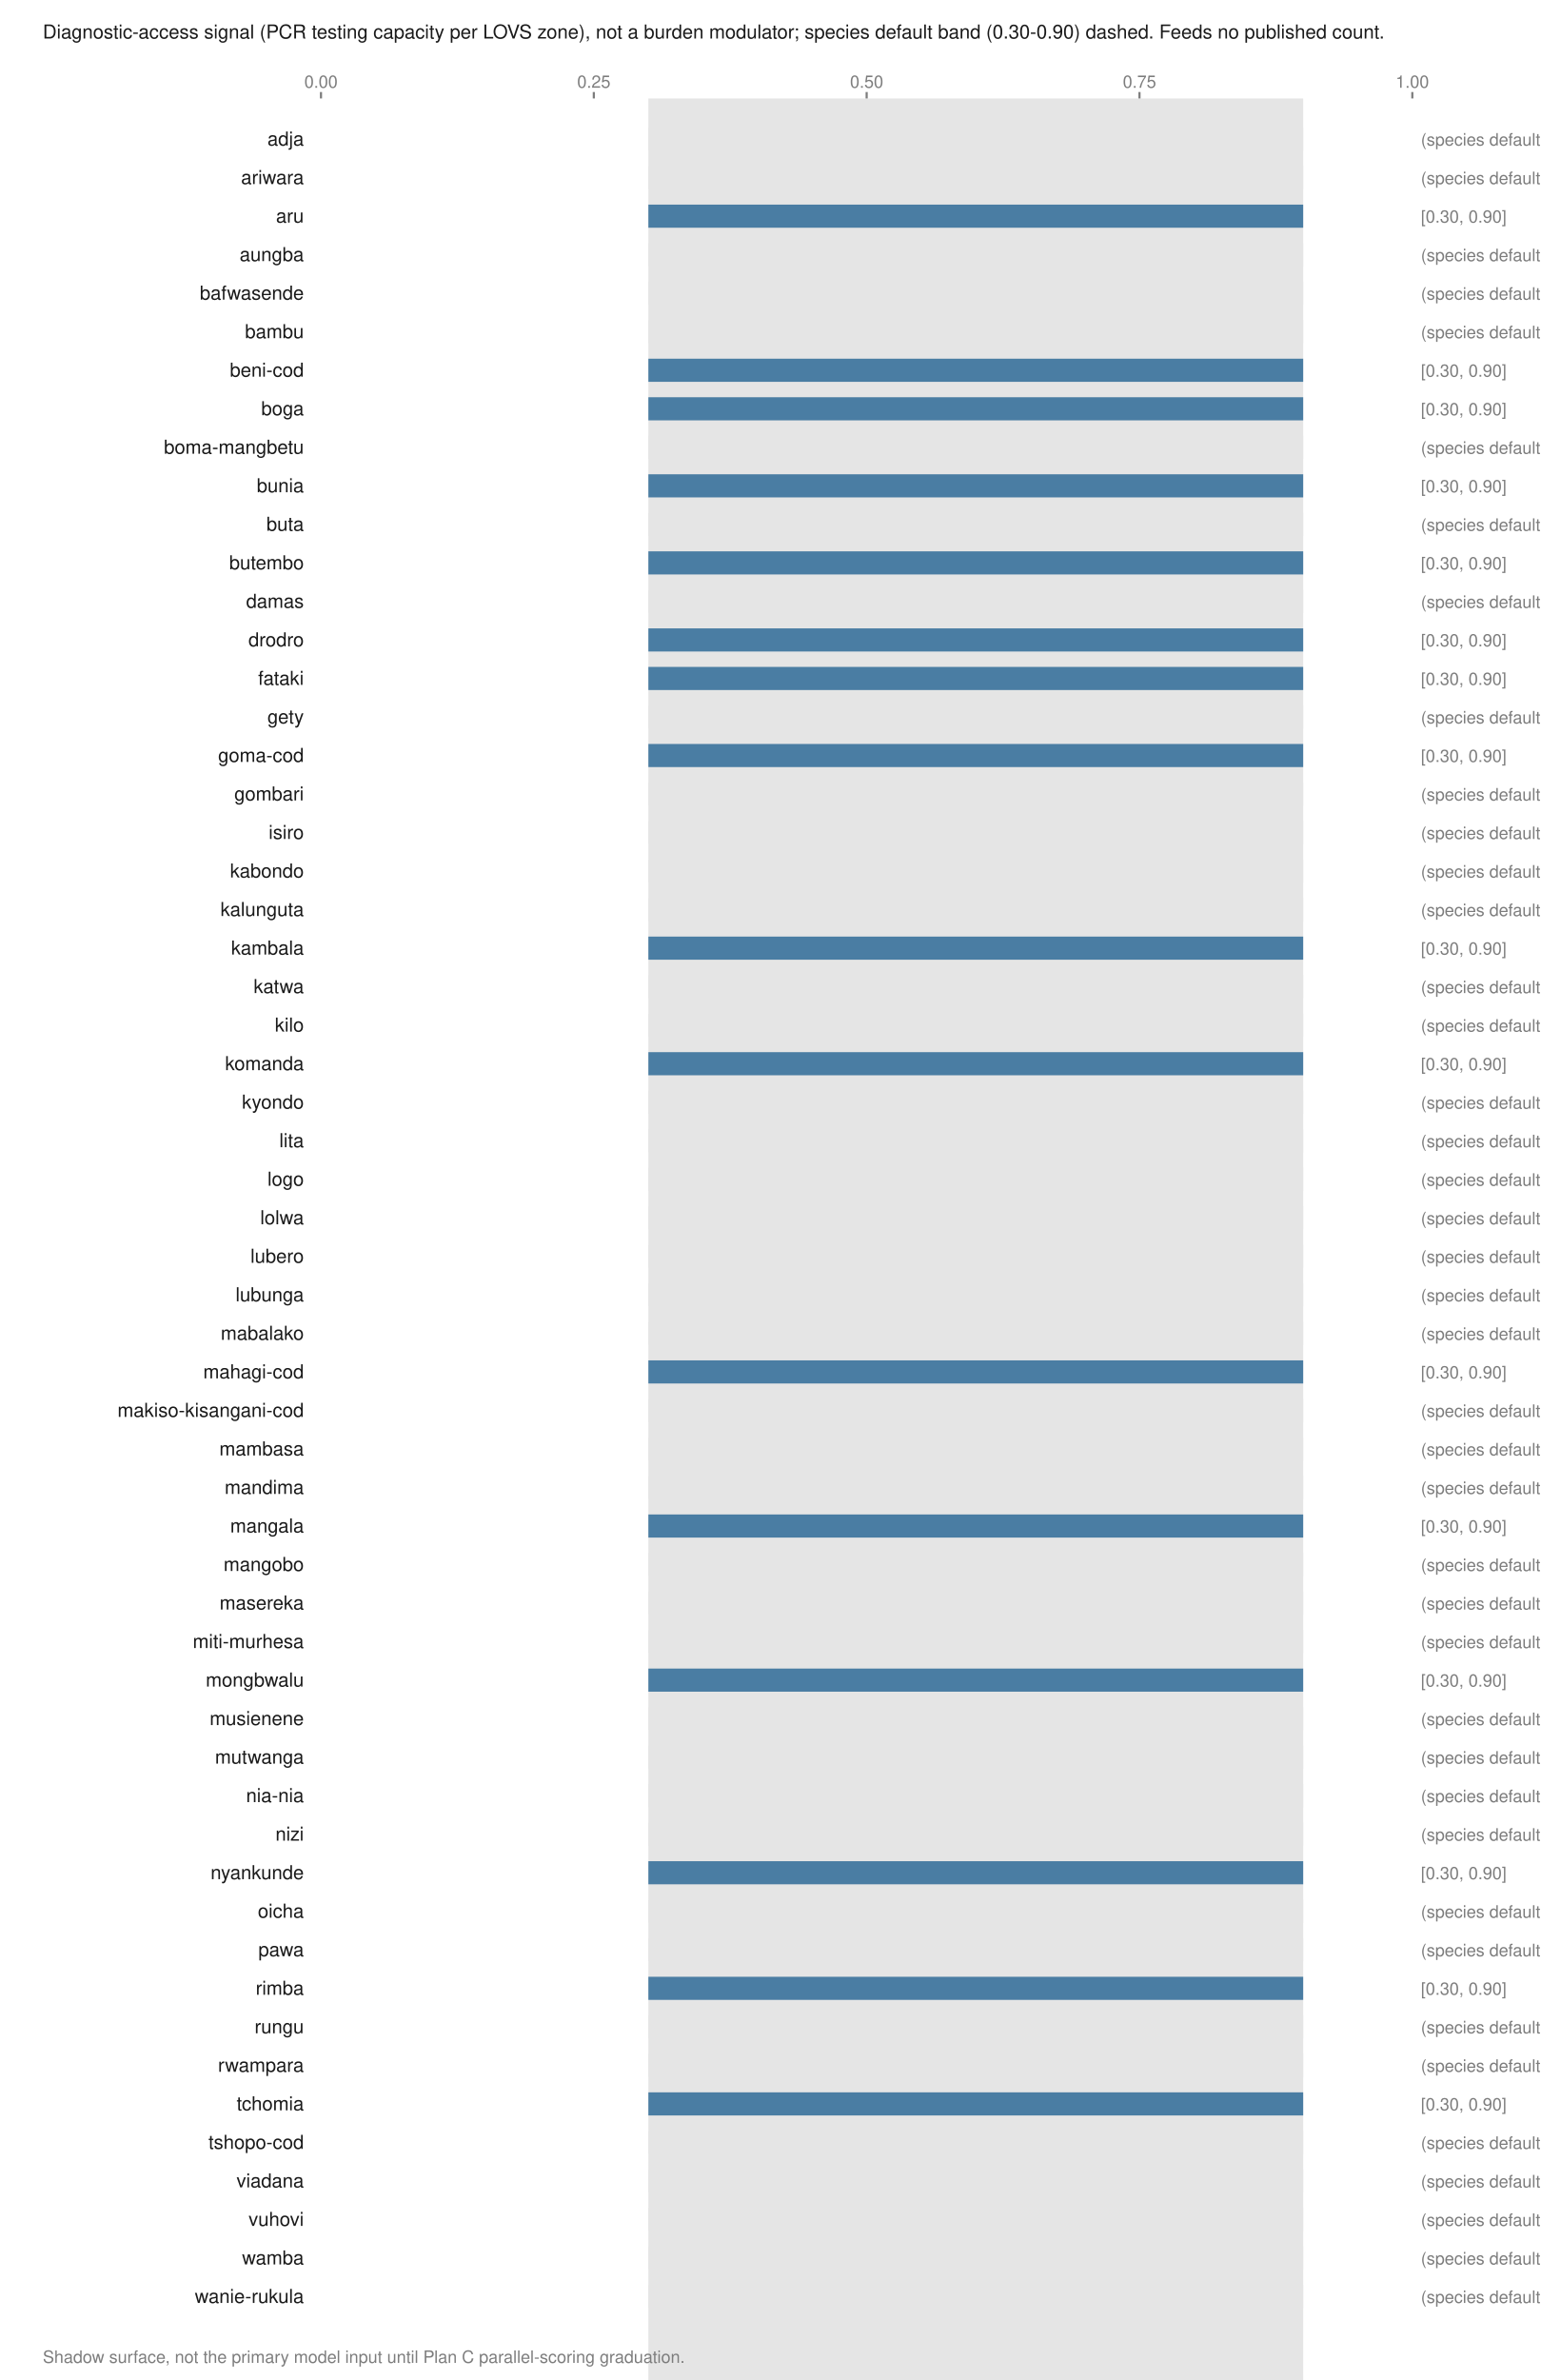
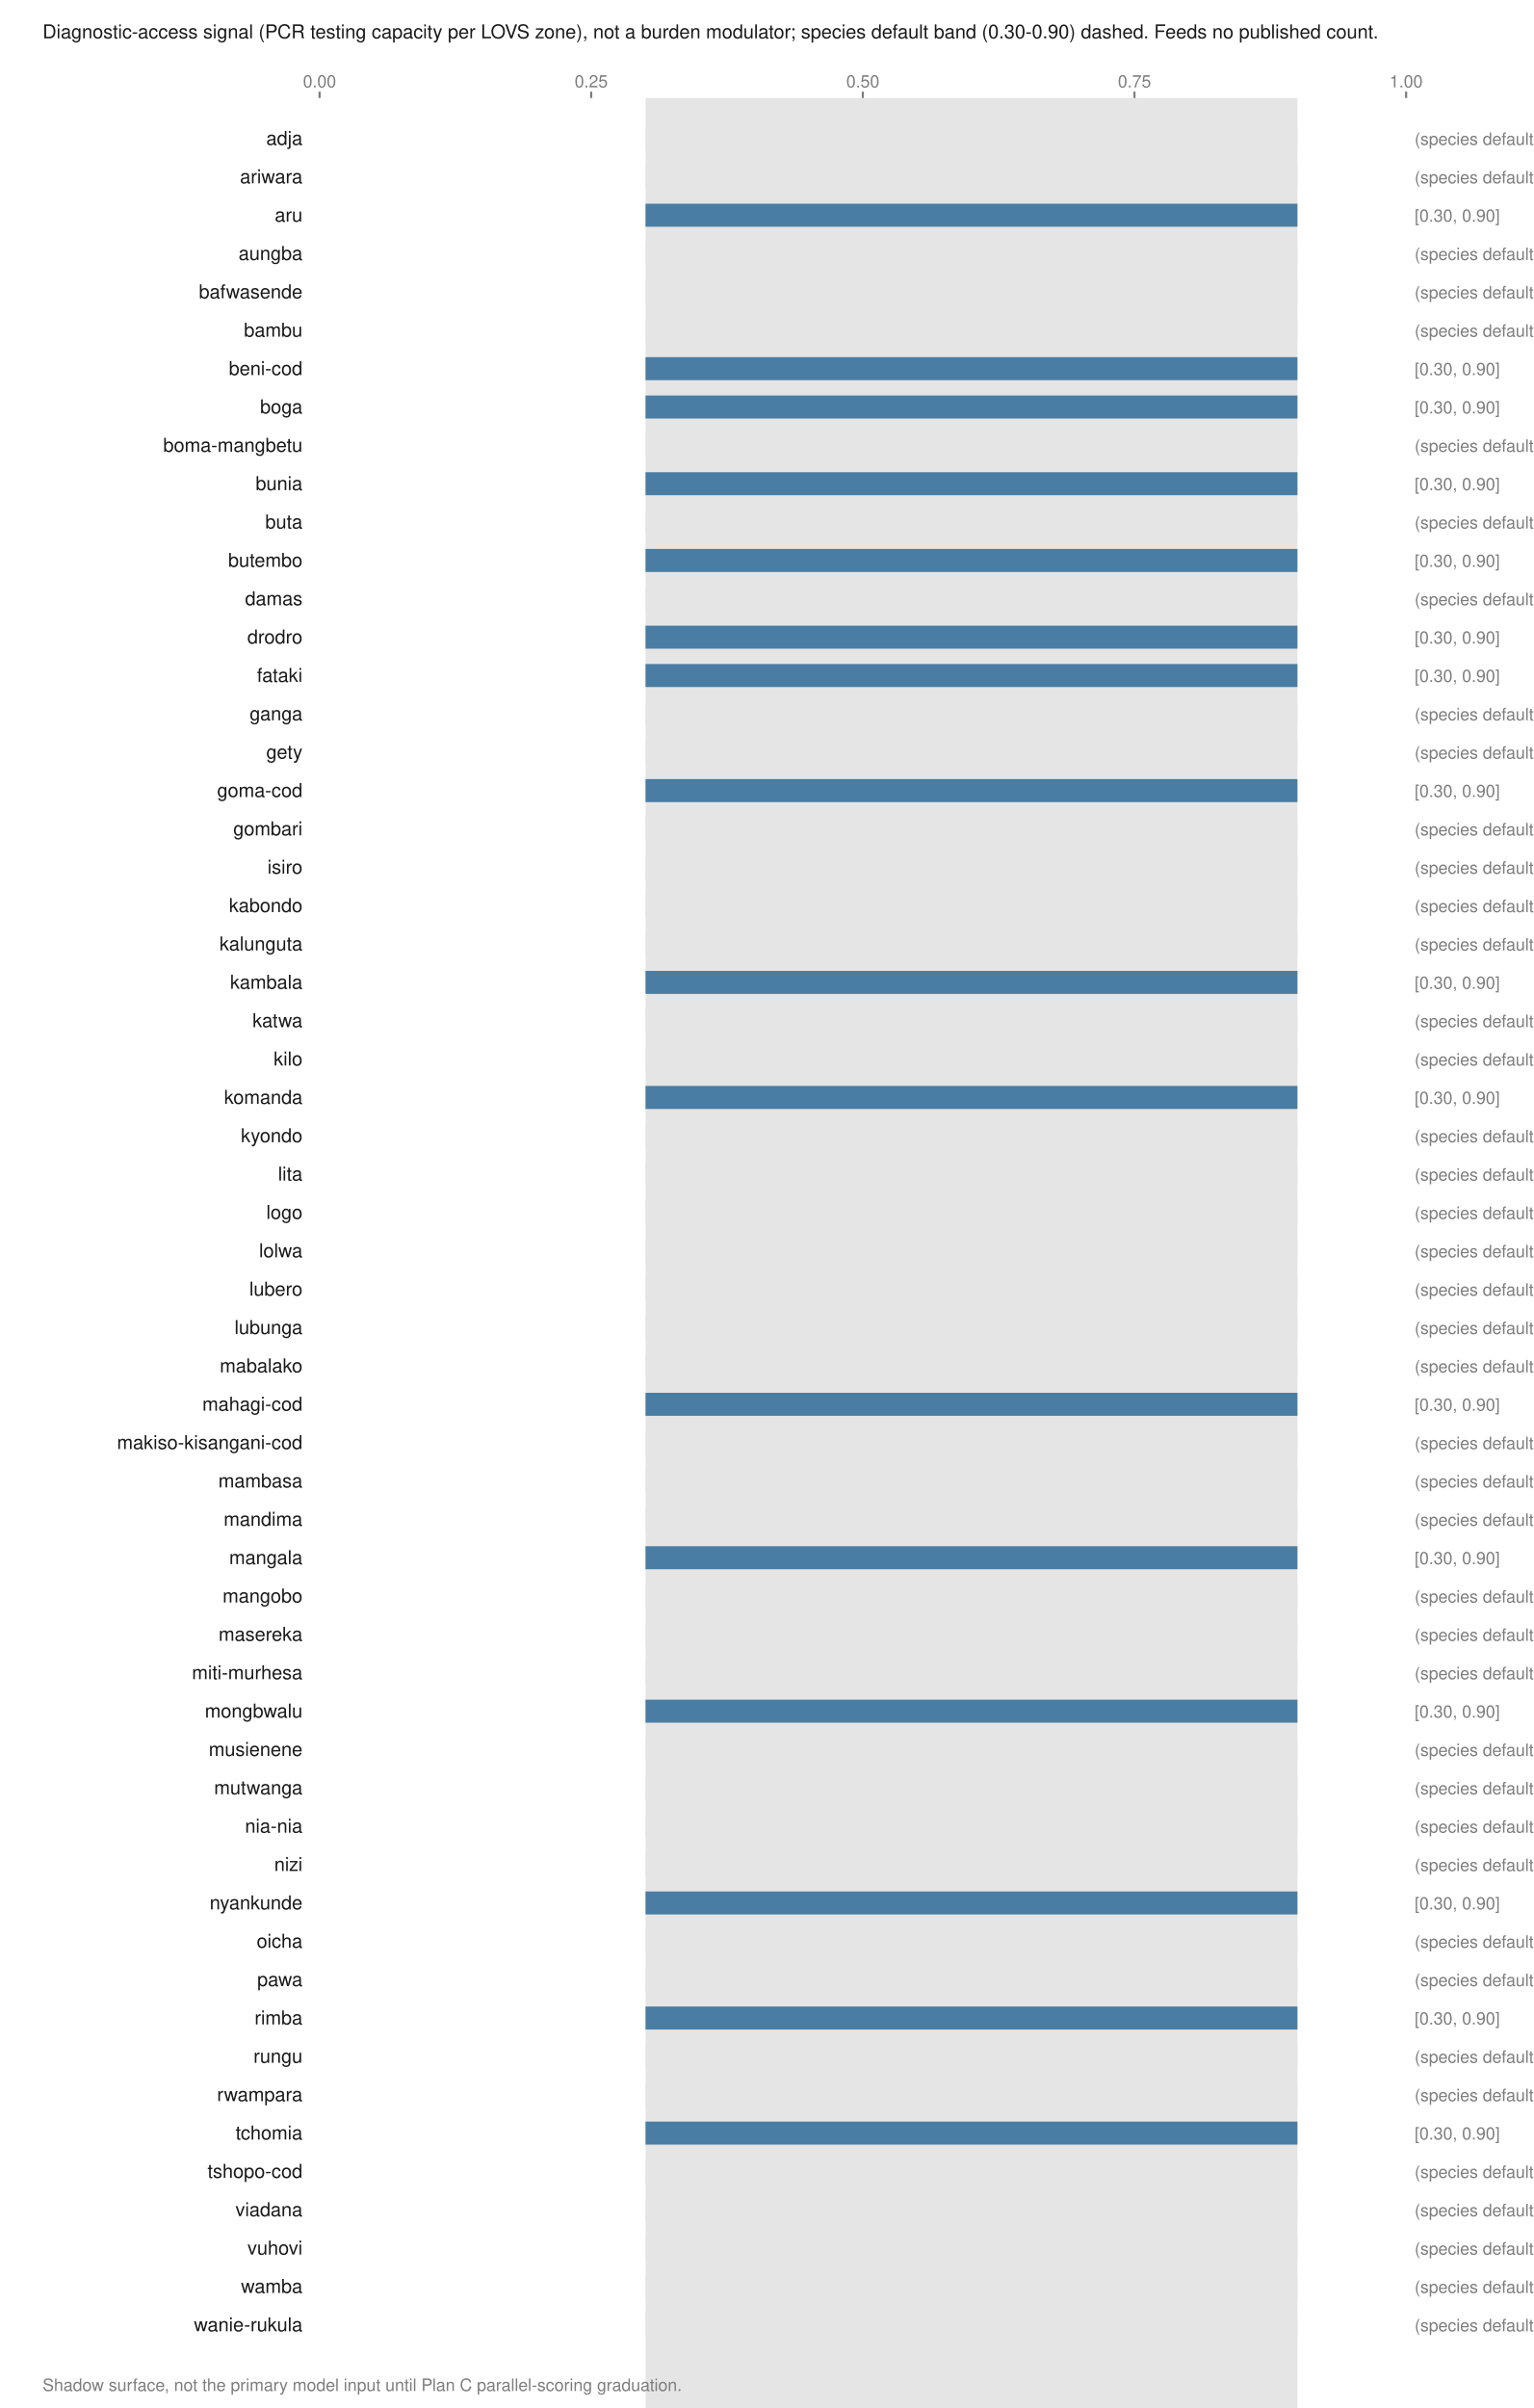
- <svg xmlns="http://www.w3.org/2000/svg" viewBox="0 0 720 1112" width="720" height="1112" role="img" aria-labelledby="t">
+ <svg xmlns="http://www.w3.org/2000/svg" viewBox="0 0 720 1130" width="720" height="1130" role="img" aria-labelledby="t">
  <text x="20.0" y="18.0" font-family="Helvetica,Arial,sans-serif" font-size="9" fill="#1a1a1a" font-weight="normal" text-anchor="start">Diagnostic-access signal (PCR testing capacity per LOVS zone), not a burden modulator; species default band (0.30-0.90) dashed. Feeds no published count.</text>
-   <rect x="303.0" y="46.0" width="306.0" height="1082.0" fill="#e5e5e5" />
+   <rect x="303.0" y="46.0" width="306.0" height="1100.0" fill="#e5e5e5" />
  <line x1="150.0" y1="43.0" x2="150.0" y2="46.0" stroke="#7d7d7d" stroke-width="1" />
  <text x="150.0" y="41.0" font-family="Helvetica,Arial,sans-serif" font-size="8" fill="#7d7d7d" font-weight="normal" text-anchor="middle">0.00</text>
  <line x1="277.5" y1="43.0" x2="277.5" y2="46.0" stroke="#7d7d7d" stroke-width="1" />
  <text x="277.5" y="41.0" font-family="Helvetica,Arial,sans-serif" font-size="8" fill="#7d7d7d" font-weight="normal" text-anchor="middle">0.25</text>
  <line x1="405.0" y1="43.0" x2="405.0" y2="46.0" stroke="#7d7d7d" stroke-width="1" />
  <text x="405.0" y="41.0" font-family="Helvetica,Arial,sans-serif" font-size="8" fill="#7d7d7d" font-weight="normal" text-anchor="middle">0.50</text>
  <line x1="532.5" y1="43.0" x2="532.5" y2="46.0" stroke="#7d7d7d" stroke-width="1" />
  <text x="532.5" y="41.0" font-family="Helvetica,Arial,sans-serif" font-size="8" fill="#7d7d7d" font-weight="normal" text-anchor="middle">0.75</text>
  <line x1="660.0" y1="43.0" x2="660.0" y2="46.0" stroke="#7d7d7d" stroke-width="1" />
  <text x="660.0" y="41.0" font-family="Helvetica,Arial,sans-serif" font-size="8" fill="#7d7d7d" font-weight="normal" text-anchor="middle">1.00</text>
  <text x="142.0" y="68.0" font-family="Helvetica,Arial,sans-serif" font-size="9" fill="#1a1a1a" font-weight="normal" text-anchor="end">adja</text>
  <rect x="303.0" y="59.6" width="306.0" height="10.8" fill="#e5e5e5" />
  <text x="664.0" y="68.0" font-family="Helvetica,Arial,sans-serif" font-size="8" fill="#7d7d7d" font-weight="normal" text-anchor="start">(species default)</text>
  <text x="142.0" y="86.0" font-family="Helvetica,Arial,sans-serif" font-size="9" fill="#1a1a1a" font-weight="normal" text-anchor="end">ariwara</text>
  <rect x="303.0" y="77.6" width="306.0" height="10.8" fill="#e5e5e5" />
  <text x="664.0" y="86.0" font-family="Helvetica,Arial,sans-serif" font-size="8" fill="#7d7d7d" font-weight="normal" text-anchor="start">(species default)</text>
  <text x="142.0" y="104.0" font-family="Helvetica,Arial,sans-serif" font-size="9" fill="#1a1a1a" font-weight="normal" text-anchor="end">aru</text>
  <rect x="303.0" y="95.6" width="306.0" height="10.8" fill="#4a7da3" />
  <text x="664.0" y="104.0" font-family="Helvetica,Arial,sans-serif" font-size="8" fill="#7d7d7d" font-weight="normal" text-anchor="start">[0.30, 0.90]</text>
  <text x="142.0" y="122.0" font-family="Helvetica,Arial,sans-serif" font-size="9" fill="#1a1a1a" font-weight="normal" text-anchor="end">aungba</text>
  <rect x="303.0" y="113.6" width="306.0" height="10.8" fill="#e5e5e5" />
  <text x="664.0" y="122.0" font-family="Helvetica,Arial,sans-serif" font-size="8" fill="#7d7d7d" font-weight="normal" text-anchor="start">(species default)</text>
  <text x="142.0" y="140.0" font-family="Helvetica,Arial,sans-serif" font-size="9" fill="#1a1a1a" font-weight="normal" text-anchor="end">bafwasende</text>
  <rect x="303.0" y="131.6" width="306.0" height="10.8" fill="#e5e5e5" />
  <text x="664.0" y="140.0" font-family="Helvetica,Arial,sans-serif" font-size="8" fill="#7d7d7d" font-weight="normal" text-anchor="start">(species default)</text>
  <text x="142.0" y="158.0" font-family="Helvetica,Arial,sans-serif" font-size="9" fill="#1a1a1a" font-weight="normal" text-anchor="end">bambu</text>
  <rect x="303.0" y="149.6" width="306.0" height="10.8" fill="#e5e5e5" />
  <text x="664.0" y="158.0" font-family="Helvetica,Arial,sans-serif" font-size="8" fill="#7d7d7d" font-weight="normal" text-anchor="start">(species default)</text>
  <text x="142.0" y="176.0" font-family="Helvetica,Arial,sans-serif" font-size="9" fill="#1a1a1a" font-weight="normal" text-anchor="end">beni-cod</text>
  <rect x="303.0" y="167.6" width="306.0" height="10.8" fill="#4a7da3" />
  <text x="664.0" y="176.0" font-family="Helvetica,Arial,sans-serif" font-size="8" fill="#7d7d7d" font-weight="normal" text-anchor="start">[0.30, 0.90]</text>
  <text x="142.0" y="194.0" font-family="Helvetica,Arial,sans-serif" font-size="9" fill="#1a1a1a" font-weight="normal" text-anchor="end">boga</text>
  <rect x="303.0" y="185.6" width="306.0" height="10.8" fill="#4a7da3" />
  <text x="664.0" y="194.0" font-family="Helvetica,Arial,sans-serif" font-size="8" fill="#7d7d7d" font-weight="normal" text-anchor="start">[0.30, 0.90]</text>
  <text x="142.0" y="212.0" font-family="Helvetica,Arial,sans-serif" font-size="9" fill="#1a1a1a" font-weight="normal" text-anchor="end">boma-mangbetu</text>
  <rect x="303.0" y="203.6" width="306.0" height="10.8" fill="#e5e5e5" />
  <text x="664.0" y="212.0" font-family="Helvetica,Arial,sans-serif" font-size="8" fill="#7d7d7d" font-weight="normal" text-anchor="start">(species default)</text>
  <text x="142.0" y="230.0" font-family="Helvetica,Arial,sans-serif" font-size="9" fill="#1a1a1a" font-weight="normal" text-anchor="end">bunia</text>
  <rect x="303.0" y="221.6" width="306.0" height="10.8" fill="#4a7da3" />
  <text x="664.0" y="230.0" font-family="Helvetica,Arial,sans-serif" font-size="8" fill="#7d7d7d" font-weight="normal" text-anchor="start">[0.30, 0.90]</text>
  <text x="142.0" y="248.0" font-family="Helvetica,Arial,sans-serif" font-size="9" fill="#1a1a1a" font-weight="normal" text-anchor="end">buta</text>
  <rect x="303.0" y="239.6" width="306.0" height="10.8" fill="#e5e5e5" />
  <text x="664.0" y="248.0" font-family="Helvetica,Arial,sans-serif" font-size="8" fill="#7d7d7d" font-weight="normal" text-anchor="start">(species default)</text>
  <text x="142.0" y="266.0" font-family="Helvetica,Arial,sans-serif" font-size="9" fill="#1a1a1a" font-weight="normal" text-anchor="end">butembo</text>
  <rect x="303.0" y="257.6" width="306.0" height="10.8" fill="#4a7da3" />
  <text x="664.0" y="266.0" font-family="Helvetica,Arial,sans-serif" font-size="8" fill="#7d7d7d" font-weight="normal" text-anchor="start">[0.30, 0.90]</text>
  <text x="142.0" y="284.0" font-family="Helvetica,Arial,sans-serif" font-size="9" fill="#1a1a1a" font-weight="normal" text-anchor="end">damas</text>
  <rect x="303.0" y="275.6" width="306.0" height="10.8" fill="#e5e5e5" />
  <text x="664.0" y="284.0" font-family="Helvetica,Arial,sans-serif" font-size="8" fill="#7d7d7d" font-weight="normal" text-anchor="start">(species default)</text>
  <text x="142.0" y="302.0" font-family="Helvetica,Arial,sans-serif" font-size="9" fill="#1a1a1a" font-weight="normal" text-anchor="end">drodro</text>
  <rect x="303.0" y="293.6" width="306.0" height="10.8" fill="#4a7da3" />
  <text x="664.0" y="302.0" font-family="Helvetica,Arial,sans-serif" font-size="8" fill="#7d7d7d" font-weight="normal" text-anchor="start">[0.30, 0.90]</text>
  <text x="142.0" y="320.0" font-family="Helvetica,Arial,sans-serif" font-size="9" fill="#1a1a1a" font-weight="normal" text-anchor="end">fataki</text>
  <rect x="303.0" y="311.6" width="306.0" height="10.8" fill="#4a7da3" />
  <text x="664.0" y="320.0" font-family="Helvetica,Arial,sans-serif" font-size="8" fill="#7d7d7d" font-weight="normal" text-anchor="start">[0.30, 0.90]</text>
-   <text x="142.0" y="338.0" font-family="Helvetica,Arial,sans-serif" font-size="9" fill="#1a1a1a" font-weight="normal" text-anchor="end">gety</text>
+   <text x="142.0" y="338.0" font-family="Helvetica,Arial,sans-serif" font-size="9" fill="#1a1a1a" font-weight="normal" text-anchor="end">ganga</text>
  <rect x="303.0" y="329.6" width="306.0" height="10.8" fill="#e5e5e5" />
  <text x="664.0" y="338.0" font-family="Helvetica,Arial,sans-serif" font-size="8" fill="#7d7d7d" font-weight="normal" text-anchor="start">(species default)</text>
-   <text x="142.0" y="356.0" font-family="Helvetica,Arial,sans-serif" font-size="9" fill="#1a1a1a" font-weight="normal" text-anchor="end">goma-cod</text>
-   <rect x="303.0" y="347.6" width="306.0" height="10.8" fill="#4a7da3" />
-   <text x="664.0" y="356.0" font-family="Helvetica,Arial,sans-serif" font-size="8" fill="#7d7d7d" font-weight="normal" text-anchor="start">[0.30, 0.90]</text>
-   <text x="142.0" y="374.0" font-family="Helvetica,Arial,sans-serif" font-size="9" fill="#1a1a1a" font-weight="normal" text-anchor="end">gombari</text>
-   <rect x="303.0" y="365.6" width="306.0" height="10.8" fill="#e5e5e5" />
-   <text x="664.0" y="374.0" font-family="Helvetica,Arial,sans-serif" font-size="8" fill="#7d7d7d" font-weight="normal" text-anchor="start">(species default)</text>
-   <text x="142.0" y="392.0" font-family="Helvetica,Arial,sans-serif" font-size="9" fill="#1a1a1a" font-weight="normal" text-anchor="end">isiro</text>
+   <text x="142.0" y="356.0" font-family="Helvetica,Arial,sans-serif" font-size="9" fill="#1a1a1a" font-weight="normal" text-anchor="end">gety</text>
+   <rect x="303.0" y="347.6" width="306.0" height="10.8" fill="#e5e5e5" />
+   <text x="664.0" y="356.0" font-family="Helvetica,Arial,sans-serif" font-size="8" fill="#7d7d7d" font-weight="normal" text-anchor="start">(species default)</text>
+   <text x="142.0" y="374.0" font-family="Helvetica,Arial,sans-serif" font-size="9" fill="#1a1a1a" font-weight="normal" text-anchor="end">goma-cod</text>
+   <rect x="303.0" y="365.6" width="306.0" height="10.8" fill="#4a7da3" />
+   <text x="664.0" y="374.0" font-family="Helvetica,Arial,sans-serif" font-size="8" fill="#7d7d7d" font-weight="normal" text-anchor="start">[0.30, 0.90]</text>
+   <text x="142.0" y="392.0" font-family="Helvetica,Arial,sans-serif" font-size="9" fill="#1a1a1a" font-weight="normal" text-anchor="end">gombari</text>
  <rect x="303.0" y="383.6" width="306.0" height="10.8" fill="#e5e5e5" />
  <text x="664.0" y="392.0" font-family="Helvetica,Arial,sans-serif" font-size="8" fill="#7d7d7d" font-weight="normal" text-anchor="start">(species default)</text>
-   <text x="142.0" y="410.0" font-family="Helvetica,Arial,sans-serif" font-size="9" fill="#1a1a1a" font-weight="normal" text-anchor="end">kabondo</text>
+   <text x="142.0" y="410.0" font-family="Helvetica,Arial,sans-serif" font-size="9" fill="#1a1a1a" font-weight="normal" text-anchor="end">isiro</text>
  <rect x="303.0" y="401.6" width="306.0" height="10.8" fill="#e5e5e5" />
  <text x="664.0" y="410.0" font-family="Helvetica,Arial,sans-serif" font-size="8" fill="#7d7d7d" font-weight="normal" text-anchor="start">(species default)</text>
-   <text x="142.0" y="428.0" font-family="Helvetica,Arial,sans-serif" font-size="9" fill="#1a1a1a" font-weight="normal" text-anchor="end">kalunguta</text>
+   <text x="142.0" y="428.0" font-family="Helvetica,Arial,sans-serif" font-size="9" fill="#1a1a1a" font-weight="normal" text-anchor="end">kabondo</text>
  <rect x="303.0" y="419.6" width="306.0" height="10.8" fill="#e5e5e5" />
  <text x="664.0" y="428.0" font-family="Helvetica,Arial,sans-serif" font-size="8" fill="#7d7d7d" font-weight="normal" text-anchor="start">(species default)</text>
-   <text x="142.0" y="446.0" font-family="Helvetica,Arial,sans-serif" font-size="9" fill="#1a1a1a" font-weight="normal" text-anchor="end">kambala</text>
-   <rect x="303.0" y="437.6" width="306.0" height="10.8" fill="#4a7da3" />
-   <text x="664.0" y="446.0" font-family="Helvetica,Arial,sans-serif" font-size="8" fill="#7d7d7d" font-weight="normal" text-anchor="start">[0.30, 0.90]</text>
-   <text x="142.0" y="464.0" font-family="Helvetica,Arial,sans-serif" font-size="9" fill="#1a1a1a" font-weight="normal" text-anchor="end">katwa</text>
-   <rect x="303.0" y="455.6" width="306.0" height="10.8" fill="#e5e5e5" />
-   <text x="664.0" y="464.0" font-family="Helvetica,Arial,sans-serif" font-size="8" fill="#7d7d7d" font-weight="normal" text-anchor="start">(species default)</text>
-   <text x="142.0" y="482.0" font-family="Helvetica,Arial,sans-serif" font-size="9" fill="#1a1a1a" font-weight="normal" text-anchor="end">kilo</text>
+   <text x="142.0" y="446.0" font-family="Helvetica,Arial,sans-serif" font-size="9" fill="#1a1a1a" font-weight="normal" text-anchor="end">kalunguta</text>
+   <rect x="303.0" y="437.6" width="306.0" height="10.8" fill="#e5e5e5" />
+   <text x="664.0" y="446.0" font-family="Helvetica,Arial,sans-serif" font-size="8" fill="#7d7d7d" font-weight="normal" text-anchor="start">(species default)</text>
+   <text x="142.0" y="464.0" font-family="Helvetica,Arial,sans-serif" font-size="9" fill="#1a1a1a" font-weight="normal" text-anchor="end">kambala</text>
+   <rect x="303.0" y="455.6" width="306.0" height="10.8" fill="#4a7da3" />
+   <text x="664.0" y="464.0" font-family="Helvetica,Arial,sans-serif" font-size="8" fill="#7d7d7d" font-weight="normal" text-anchor="start">[0.30, 0.90]</text>
+   <text x="142.0" y="482.0" font-family="Helvetica,Arial,sans-serif" font-size="9" fill="#1a1a1a" font-weight="normal" text-anchor="end">katwa</text>
  <rect x="303.0" y="473.6" width="306.0" height="10.8" fill="#e5e5e5" />
  <text x="664.0" y="482.0" font-family="Helvetica,Arial,sans-serif" font-size="8" fill="#7d7d7d" font-weight="normal" text-anchor="start">(species default)</text>
-   <text x="142.0" y="500.0" font-family="Helvetica,Arial,sans-serif" font-size="9" fill="#1a1a1a" font-weight="normal" text-anchor="end">komanda</text>
-   <rect x="303.0" y="491.6" width="306.0" height="10.8" fill="#4a7da3" />
-   <text x="664.0" y="500.0" font-family="Helvetica,Arial,sans-serif" font-size="8" fill="#7d7d7d" font-weight="normal" text-anchor="start">[0.30, 0.90]</text>
-   <text x="142.0" y="518.0" font-family="Helvetica,Arial,sans-serif" font-size="9" fill="#1a1a1a" font-weight="normal" text-anchor="end">kyondo</text>
-   <rect x="303.0" y="509.6" width="306.0" height="10.8" fill="#e5e5e5" />
-   <text x="664.0" y="518.0" font-family="Helvetica,Arial,sans-serif" font-size="8" fill="#7d7d7d" font-weight="normal" text-anchor="start">(species default)</text>
-   <text x="142.0" y="536.0" font-family="Helvetica,Arial,sans-serif" font-size="9" fill="#1a1a1a" font-weight="normal" text-anchor="end">lita</text>
+   <text x="142.0" y="500.0" font-family="Helvetica,Arial,sans-serif" font-size="9" fill="#1a1a1a" font-weight="normal" text-anchor="end">kilo</text>
+   <rect x="303.0" y="491.6" width="306.0" height="10.8" fill="#e5e5e5" />
+   <text x="664.0" y="500.0" font-family="Helvetica,Arial,sans-serif" font-size="8" fill="#7d7d7d" font-weight="normal" text-anchor="start">(species default)</text>
+   <text x="142.0" y="518.0" font-family="Helvetica,Arial,sans-serif" font-size="9" fill="#1a1a1a" font-weight="normal" text-anchor="end">komanda</text>
+   <rect x="303.0" y="509.6" width="306.0" height="10.8" fill="#4a7da3" />
+   <text x="664.0" y="518.0" font-family="Helvetica,Arial,sans-serif" font-size="8" fill="#7d7d7d" font-weight="normal" text-anchor="start">[0.30, 0.90]</text>
+   <text x="142.0" y="536.0" font-family="Helvetica,Arial,sans-serif" font-size="9" fill="#1a1a1a" font-weight="normal" text-anchor="end">kyondo</text>
  <rect x="303.0" y="527.6" width="306.0" height="10.8" fill="#e5e5e5" />
  <text x="664.0" y="536.0" font-family="Helvetica,Arial,sans-serif" font-size="8" fill="#7d7d7d" font-weight="normal" text-anchor="start">(species default)</text>
-   <text x="142.0" y="554.0" font-family="Helvetica,Arial,sans-serif" font-size="9" fill="#1a1a1a" font-weight="normal" text-anchor="end">logo</text>
+   <text x="142.0" y="554.0" font-family="Helvetica,Arial,sans-serif" font-size="9" fill="#1a1a1a" font-weight="normal" text-anchor="end">lita</text>
  <rect x="303.0" y="545.6" width="306.0" height="10.8" fill="#e5e5e5" />
  <text x="664.0" y="554.0" font-family="Helvetica,Arial,sans-serif" font-size="8" fill="#7d7d7d" font-weight="normal" text-anchor="start">(species default)</text>
-   <text x="142.0" y="572.0" font-family="Helvetica,Arial,sans-serif" font-size="9" fill="#1a1a1a" font-weight="normal" text-anchor="end">lolwa</text>
+   <text x="142.0" y="572.0" font-family="Helvetica,Arial,sans-serif" font-size="9" fill="#1a1a1a" font-weight="normal" text-anchor="end">logo</text>
  <rect x="303.0" y="563.6" width="306.0" height="10.8" fill="#e5e5e5" />
  <text x="664.0" y="572.0" font-family="Helvetica,Arial,sans-serif" font-size="8" fill="#7d7d7d" font-weight="normal" text-anchor="start">(species default)</text>
-   <text x="142.0" y="590.0" font-family="Helvetica,Arial,sans-serif" font-size="9" fill="#1a1a1a" font-weight="normal" text-anchor="end">lubero</text>
+   <text x="142.0" y="590.0" font-family="Helvetica,Arial,sans-serif" font-size="9" fill="#1a1a1a" font-weight="normal" text-anchor="end">lolwa</text>
  <rect x="303.0" y="581.6" width="306.0" height="10.8" fill="#e5e5e5" />
  <text x="664.0" y="590.0" font-family="Helvetica,Arial,sans-serif" font-size="8" fill="#7d7d7d" font-weight="normal" text-anchor="start">(species default)</text>
-   <text x="142.0" y="608.0" font-family="Helvetica,Arial,sans-serif" font-size="9" fill="#1a1a1a" font-weight="normal" text-anchor="end">lubunga</text>
+   <text x="142.0" y="608.0" font-family="Helvetica,Arial,sans-serif" font-size="9" fill="#1a1a1a" font-weight="normal" text-anchor="end">lubero</text>
  <rect x="303.0" y="599.6" width="306.0" height="10.8" fill="#e5e5e5" />
  <text x="664.0" y="608.0" font-family="Helvetica,Arial,sans-serif" font-size="8" fill="#7d7d7d" font-weight="normal" text-anchor="start">(species default)</text>
-   <text x="142.0" y="626.0" font-family="Helvetica,Arial,sans-serif" font-size="9" fill="#1a1a1a" font-weight="normal" text-anchor="end">mabalako</text>
+   <text x="142.0" y="626.0" font-family="Helvetica,Arial,sans-serif" font-size="9" fill="#1a1a1a" font-weight="normal" text-anchor="end">lubunga</text>
  <rect x="303.0" y="617.6" width="306.0" height="10.8" fill="#e5e5e5" />
  <text x="664.0" y="626.0" font-family="Helvetica,Arial,sans-serif" font-size="8" fill="#7d7d7d" font-weight="normal" text-anchor="start">(species default)</text>
-   <text x="142.0" y="644.0" font-family="Helvetica,Arial,sans-serif" font-size="9" fill="#1a1a1a" font-weight="normal" text-anchor="end">mahagi-cod</text>
-   <rect x="303.0" y="635.6" width="306.0" height="10.8" fill="#4a7da3" />
-   <text x="664.0" y="644.0" font-family="Helvetica,Arial,sans-serif" font-size="8" fill="#7d7d7d" font-weight="normal" text-anchor="start">[0.30, 0.90]</text>
-   <text x="142.0" y="662.0" font-family="Helvetica,Arial,sans-serif" font-size="9" fill="#1a1a1a" font-weight="normal" text-anchor="end">makiso-kisangani-cod</text>
-   <rect x="303.0" y="653.6" width="306.0" height="10.8" fill="#e5e5e5" />
-   <text x="664.0" y="662.0" font-family="Helvetica,Arial,sans-serif" font-size="8" fill="#7d7d7d" font-weight="normal" text-anchor="start">(species default)</text>
-   <text x="142.0" y="680.0" font-family="Helvetica,Arial,sans-serif" font-size="9" fill="#1a1a1a" font-weight="normal" text-anchor="end">mambasa</text>
+   <text x="142.0" y="644.0" font-family="Helvetica,Arial,sans-serif" font-size="9" fill="#1a1a1a" font-weight="normal" text-anchor="end">mabalako</text>
+   <rect x="303.0" y="635.6" width="306.0" height="10.8" fill="#e5e5e5" />
+   <text x="664.0" y="644.0" font-family="Helvetica,Arial,sans-serif" font-size="8" fill="#7d7d7d" font-weight="normal" text-anchor="start">(species default)</text>
+   <text x="142.0" y="662.0" font-family="Helvetica,Arial,sans-serif" font-size="9" fill="#1a1a1a" font-weight="normal" text-anchor="end">mahagi-cod</text>
+   <rect x="303.0" y="653.6" width="306.0" height="10.8" fill="#4a7da3" />
+   <text x="664.0" y="662.0" font-family="Helvetica,Arial,sans-serif" font-size="8" fill="#7d7d7d" font-weight="normal" text-anchor="start">[0.30, 0.90]</text>
+   <text x="142.0" y="680.0" font-family="Helvetica,Arial,sans-serif" font-size="9" fill="#1a1a1a" font-weight="normal" text-anchor="end">makiso-kisangani-cod</text>
  <rect x="303.0" y="671.6" width="306.0" height="10.8" fill="#e5e5e5" />
  <text x="664.0" y="680.0" font-family="Helvetica,Arial,sans-serif" font-size="8" fill="#7d7d7d" font-weight="normal" text-anchor="start">(species default)</text>
-   <text x="142.0" y="698.0" font-family="Helvetica,Arial,sans-serif" font-size="9" fill="#1a1a1a" font-weight="normal" text-anchor="end">mandima</text>
+   <text x="142.0" y="698.0" font-family="Helvetica,Arial,sans-serif" font-size="9" fill="#1a1a1a" font-weight="normal" text-anchor="end">mambasa</text>
  <rect x="303.0" y="689.6" width="306.0" height="10.8" fill="#e5e5e5" />
  <text x="664.0" y="698.0" font-family="Helvetica,Arial,sans-serif" font-size="8" fill="#7d7d7d" font-weight="normal" text-anchor="start">(species default)</text>
-   <text x="142.0" y="716.0" font-family="Helvetica,Arial,sans-serif" font-size="9" fill="#1a1a1a" font-weight="normal" text-anchor="end">mangala</text>
-   <rect x="303.0" y="707.6" width="306.0" height="10.8" fill="#4a7da3" />
-   <text x="664.0" y="716.0" font-family="Helvetica,Arial,sans-serif" font-size="8" fill="#7d7d7d" font-weight="normal" text-anchor="start">[0.30, 0.90]</text>
-   <text x="142.0" y="734.0" font-family="Helvetica,Arial,sans-serif" font-size="9" fill="#1a1a1a" font-weight="normal" text-anchor="end">mangobo</text>
-   <rect x="303.0" y="725.6" width="306.0" height="10.8" fill="#e5e5e5" />
-   <text x="664.0" y="734.0" font-family="Helvetica,Arial,sans-serif" font-size="8" fill="#7d7d7d" font-weight="normal" text-anchor="start">(species default)</text>
-   <text x="142.0" y="752.0" font-family="Helvetica,Arial,sans-serif" font-size="9" fill="#1a1a1a" font-weight="normal" text-anchor="end">masereka</text>
+   <text x="142.0" y="716.0" font-family="Helvetica,Arial,sans-serif" font-size="9" fill="#1a1a1a" font-weight="normal" text-anchor="end">mandima</text>
+   <rect x="303.0" y="707.6" width="306.0" height="10.8" fill="#e5e5e5" />
+   <text x="664.0" y="716.0" font-family="Helvetica,Arial,sans-serif" font-size="8" fill="#7d7d7d" font-weight="normal" text-anchor="start">(species default)</text>
+   <text x="142.0" y="734.0" font-family="Helvetica,Arial,sans-serif" font-size="9" fill="#1a1a1a" font-weight="normal" text-anchor="end">mangala</text>
+   <rect x="303.0" y="725.6" width="306.0" height="10.8" fill="#4a7da3" />
+   <text x="664.0" y="734.0" font-family="Helvetica,Arial,sans-serif" font-size="8" fill="#7d7d7d" font-weight="normal" text-anchor="start">[0.30, 0.90]</text>
+   <text x="142.0" y="752.0" font-family="Helvetica,Arial,sans-serif" font-size="9" fill="#1a1a1a" font-weight="normal" text-anchor="end">mangobo</text>
  <rect x="303.0" y="743.6" width="306.0" height="10.8" fill="#e5e5e5" />
  <text x="664.0" y="752.0" font-family="Helvetica,Arial,sans-serif" font-size="8" fill="#7d7d7d" font-weight="normal" text-anchor="start">(species default)</text>
-   <text x="142.0" y="770.0" font-family="Helvetica,Arial,sans-serif" font-size="9" fill="#1a1a1a" font-weight="normal" text-anchor="end">miti-murhesa</text>
+   <text x="142.0" y="770.0" font-family="Helvetica,Arial,sans-serif" font-size="9" fill="#1a1a1a" font-weight="normal" text-anchor="end">masereka</text>
  <rect x="303.0" y="761.6" width="306.0" height="10.8" fill="#e5e5e5" />
  <text x="664.0" y="770.0" font-family="Helvetica,Arial,sans-serif" font-size="8" fill="#7d7d7d" font-weight="normal" text-anchor="start">(species default)</text>
-   <text x="142.0" y="788.0" font-family="Helvetica,Arial,sans-serif" font-size="9" fill="#1a1a1a" font-weight="normal" text-anchor="end">mongbwalu</text>
-   <rect x="303.0" y="779.6" width="306.0" height="10.8" fill="#4a7da3" />
-   <text x="664.0" y="788.0" font-family="Helvetica,Arial,sans-serif" font-size="8" fill="#7d7d7d" font-weight="normal" text-anchor="start">[0.30, 0.90]</text>
-   <text x="142.0" y="806.0" font-family="Helvetica,Arial,sans-serif" font-size="9" fill="#1a1a1a" font-weight="normal" text-anchor="end">musienene</text>
-   <rect x="303.0" y="797.6" width="306.0" height="10.8" fill="#e5e5e5" />
-   <text x="664.0" y="806.0" font-family="Helvetica,Arial,sans-serif" font-size="8" fill="#7d7d7d" font-weight="normal" text-anchor="start">(species default)</text>
-   <text x="142.0" y="824.0" font-family="Helvetica,Arial,sans-serif" font-size="9" fill="#1a1a1a" font-weight="normal" text-anchor="end">mutwanga</text>
+   <text x="142.0" y="788.0" font-family="Helvetica,Arial,sans-serif" font-size="9" fill="#1a1a1a" font-weight="normal" text-anchor="end">miti-murhesa</text>
+   <rect x="303.0" y="779.6" width="306.0" height="10.8" fill="#e5e5e5" />
+   <text x="664.0" y="788.0" font-family="Helvetica,Arial,sans-serif" font-size="8" fill="#7d7d7d" font-weight="normal" text-anchor="start">(species default)</text>
+   <text x="142.0" y="806.0" font-family="Helvetica,Arial,sans-serif" font-size="9" fill="#1a1a1a" font-weight="normal" text-anchor="end">mongbwalu</text>
+   <rect x="303.0" y="797.6" width="306.0" height="10.8" fill="#4a7da3" />
+   <text x="664.0" y="806.0" font-family="Helvetica,Arial,sans-serif" font-size="8" fill="#7d7d7d" font-weight="normal" text-anchor="start">[0.30, 0.90]</text>
+   <text x="142.0" y="824.0" font-family="Helvetica,Arial,sans-serif" font-size="9" fill="#1a1a1a" font-weight="normal" text-anchor="end">musienene</text>
  <rect x="303.0" y="815.6" width="306.0" height="10.8" fill="#e5e5e5" />
  <text x="664.0" y="824.0" font-family="Helvetica,Arial,sans-serif" font-size="8" fill="#7d7d7d" font-weight="normal" text-anchor="start">(species default)</text>
-   <text x="142.0" y="842.0" font-family="Helvetica,Arial,sans-serif" font-size="9" fill="#1a1a1a" font-weight="normal" text-anchor="end">nia-nia</text>
+   <text x="142.0" y="842.0" font-family="Helvetica,Arial,sans-serif" font-size="9" fill="#1a1a1a" font-weight="normal" text-anchor="end">mutwanga</text>
  <rect x="303.0" y="833.6" width="306.0" height="10.8" fill="#e5e5e5" />
  <text x="664.0" y="842.0" font-family="Helvetica,Arial,sans-serif" font-size="8" fill="#7d7d7d" font-weight="normal" text-anchor="start">(species default)</text>
-   <text x="142.0" y="860.0" font-family="Helvetica,Arial,sans-serif" font-size="9" fill="#1a1a1a" font-weight="normal" text-anchor="end">nizi</text>
+   <text x="142.0" y="860.0" font-family="Helvetica,Arial,sans-serif" font-size="9" fill="#1a1a1a" font-weight="normal" text-anchor="end">nia-nia</text>
  <rect x="303.0" y="851.6" width="306.0" height="10.8" fill="#e5e5e5" />
  <text x="664.0" y="860.0" font-family="Helvetica,Arial,sans-serif" font-size="8" fill="#7d7d7d" font-weight="normal" text-anchor="start">(species default)</text>
-   <text x="142.0" y="878.0" font-family="Helvetica,Arial,sans-serif" font-size="9" fill="#1a1a1a" font-weight="normal" text-anchor="end">nyankunde</text>
-   <rect x="303.0" y="869.6" width="306.0" height="10.8" fill="#4a7da3" />
-   <text x="664.0" y="878.0" font-family="Helvetica,Arial,sans-serif" font-size="8" fill="#7d7d7d" font-weight="normal" text-anchor="start">[0.30, 0.90]</text>
-   <text x="142.0" y="896.0" font-family="Helvetica,Arial,sans-serif" font-size="9" fill="#1a1a1a" font-weight="normal" text-anchor="end">oicha</text>
-   <rect x="303.0" y="887.6" width="306.0" height="10.8" fill="#e5e5e5" />
-   <text x="664.0" y="896.0" font-family="Helvetica,Arial,sans-serif" font-size="8" fill="#7d7d7d" font-weight="normal" text-anchor="start">(species default)</text>
-   <text x="142.0" y="914.0" font-family="Helvetica,Arial,sans-serif" font-size="9" fill="#1a1a1a" font-weight="normal" text-anchor="end">pawa</text>
+   <text x="142.0" y="878.0" font-family="Helvetica,Arial,sans-serif" font-size="9" fill="#1a1a1a" font-weight="normal" text-anchor="end">nizi</text>
+   <rect x="303.0" y="869.6" width="306.0" height="10.8" fill="#e5e5e5" />
+   <text x="664.0" y="878.0" font-family="Helvetica,Arial,sans-serif" font-size="8" fill="#7d7d7d" font-weight="normal" text-anchor="start">(species default)</text>
+   <text x="142.0" y="896.0" font-family="Helvetica,Arial,sans-serif" font-size="9" fill="#1a1a1a" font-weight="normal" text-anchor="end">nyankunde</text>
+   <rect x="303.0" y="887.6" width="306.0" height="10.8" fill="#4a7da3" />
+   <text x="664.0" y="896.0" font-family="Helvetica,Arial,sans-serif" font-size="8" fill="#7d7d7d" font-weight="normal" text-anchor="start">[0.30, 0.90]</text>
+   <text x="142.0" y="914.0" font-family="Helvetica,Arial,sans-serif" font-size="9" fill="#1a1a1a" font-weight="normal" text-anchor="end">oicha</text>
  <rect x="303.0" y="905.6" width="306.0" height="10.8" fill="#e5e5e5" />
  <text x="664.0" y="914.0" font-family="Helvetica,Arial,sans-serif" font-size="8" fill="#7d7d7d" font-weight="normal" text-anchor="start">(species default)</text>
-   <text x="142.0" y="932.0" font-family="Helvetica,Arial,sans-serif" font-size="9" fill="#1a1a1a" font-weight="normal" text-anchor="end">rimba</text>
-   <rect x="303.0" y="923.6" width="306.0" height="10.8" fill="#4a7da3" />
-   <text x="664.0" y="932.0" font-family="Helvetica,Arial,sans-serif" font-size="8" fill="#7d7d7d" font-weight="normal" text-anchor="start">[0.30, 0.90]</text>
-   <text x="142.0" y="950.0" font-family="Helvetica,Arial,sans-serif" font-size="9" fill="#1a1a1a" font-weight="normal" text-anchor="end">rungu</text>
-   <rect x="303.0" y="941.6" width="306.0" height="10.8" fill="#e5e5e5" />
-   <text x="664.0" y="950.0" font-family="Helvetica,Arial,sans-serif" font-size="8" fill="#7d7d7d" font-weight="normal" text-anchor="start">(species default)</text>
-   <text x="142.0" y="968.0" font-family="Helvetica,Arial,sans-serif" font-size="9" fill="#1a1a1a" font-weight="normal" text-anchor="end">rwampara</text>
+   <text x="142.0" y="932.0" font-family="Helvetica,Arial,sans-serif" font-size="9" fill="#1a1a1a" font-weight="normal" text-anchor="end">pawa</text>
+   <rect x="303.0" y="923.6" width="306.0" height="10.8" fill="#e5e5e5" />
+   <text x="664.0" y="932.0" font-family="Helvetica,Arial,sans-serif" font-size="8" fill="#7d7d7d" font-weight="normal" text-anchor="start">(species default)</text>
+   <text x="142.0" y="950.0" font-family="Helvetica,Arial,sans-serif" font-size="9" fill="#1a1a1a" font-weight="normal" text-anchor="end">rimba</text>
+   <rect x="303.0" y="941.6" width="306.0" height="10.8" fill="#4a7da3" />
+   <text x="664.0" y="950.0" font-family="Helvetica,Arial,sans-serif" font-size="8" fill="#7d7d7d" font-weight="normal" text-anchor="start">[0.30, 0.90]</text>
+   <text x="142.0" y="968.0" font-family="Helvetica,Arial,sans-serif" font-size="9" fill="#1a1a1a" font-weight="normal" text-anchor="end">rungu</text>
  <rect x="303.0" y="959.6" width="306.0" height="10.8" fill="#e5e5e5" />
  <text x="664.0" y="968.0" font-family="Helvetica,Arial,sans-serif" font-size="8" fill="#7d7d7d" font-weight="normal" text-anchor="start">(species default)</text>
-   <text x="142.0" y="986.0" font-family="Helvetica,Arial,sans-serif" font-size="9" fill="#1a1a1a" font-weight="normal" text-anchor="end">tchomia</text>
-   <rect x="303.0" y="977.6" width="306.0" height="10.8" fill="#4a7da3" />
-   <text x="664.0" y="986.0" font-family="Helvetica,Arial,sans-serif" font-size="8" fill="#7d7d7d" font-weight="normal" text-anchor="start">[0.30, 0.90]</text>
-   <text x="142.0" y="1004.0" font-family="Helvetica,Arial,sans-serif" font-size="9" fill="#1a1a1a" font-weight="normal" text-anchor="end">tshopo-cod</text>
-   <rect x="303.0" y="995.6" width="306.0" height="10.8" fill="#e5e5e5" />
-   <text x="664.0" y="1004.0" font-family="Helvetica,Arial,sans-serif" font-size="8" fill="#7d7d7d" font-weight="normal" text-anchor="start">(species default)</text>
-   <text x="142.0" y="1022.0" font-family="Helvetica,Arial,sans-serif" font-size="9" fill="#1a1a1a" font-weight="normal" text-anchor="end">viadana</text>
+   <text x="142.0" y="986.0" font-family="Helvetica,Arial,sans-serif" font-size="9" fill="#1a1a1a" font-weight="normal" text-anchor="end">rwampara</text>
+   <rect x="303.0" y="977.6" width="306.0" height="10.8" fill="#e5e5e5" />
+   <text x="664.0" y="986.0" font-family="Helvetica,Arial,sans-serif" font-size="8" fill="#7d7d7d" font-weight="normal" text-anchor="start">(species default)</text>
+   <text x="142.0" y="1004.0" font-family="Helvetica,Arial,sans-serif" font-size="9" fill="#1a1a1a" font-weight="normal" text-anchor="end">tchomia</text>
+   <rect x="303.0" y="995.6" width="306.0" height="10.8" fill="#4a7da3" />
+   <text x="664.0" y="1004.0" font-family="Helvetica,Arial,sans-serif" font-size="8" fill="#7d7d7d" font-weight="normal" text-anchor="start">[0.30, 0.90]</text>
+   <text x="142.0" y="1022.0" font-family="Helvetica,Arial,sans-serif" font-size="9" fill="#1a1a1a" font-weight="normal" text-anchor="end">tshopo-cod</text>
  <rect x="303.0" y="1013.6" width="306.0" height="10.8" fill="#e5e5e5" />
  <text x="664.0" y="1022.0" font-family="Helvetica,Arial,sans-serif" font-size="8" fill="#7d7d7d" font-weight="normal" text-anchor="start">(species default)</text>
-   <text x="142.0" y="1040.0" font-family="Helvetica,Arial,sans-serif" font-size="9" fill="#1a1a1a" font-weight="normal" text-anchor="end">vuhovi</text>
+   <text x="142.0" y="1040.0" font-family="Helvetica,Arial,sans-serif" font-size="9" fill="#1a1a1a" font-weight="normal" text-anchor="end">viadana</text>
  <rect x="303.0" y="1031.6" width="306.0" height="10.8" fill="#e5e5e5" />
  <text x="664.0" y="1040.0" font-family="Helvetica,Arial,sans-serif" font-size="8" fill="#7d7d7d" font-weight="normal" text-anchor="start">(species default)</text>
-   <text x="142.0" y="1058.0" font-family="Helvetica,Arial,sans-serif" font-size="9" fill="#1a1a1a" font-weight="normal" text-anchor="end">wamba</text>
+   <text x="142.0" y="1058.0" font-family="Helvetica,Arial,sans-serif" font-size="9" fill="#1a1a1a" font-weight="normal" text-anchor="end">vuhovi</text>
  <rect x="303.0" y="1049.6" width="306.0" height="10.8" fill="#e5e5e5" />
  <text x="664.0" y="1058.0" font-family="Helvetica,Arial,sans-serif" font-size="8" fill="#7d7d7d" font-weight="normal" text-anchor="start">(species default)</text>
-   <text x="142.0" y="1076.0" font-family="Helvetica,Arial,sans-serif" font-size="9" fill="#1a1a1a" font-weight="normal" text-anchor="end">wanie-rukula</text>
+   <text x="142.0" y="1076.0" font-family="Helvetica,Arial,sans-serif" font-size="9" fill="#1a1a1a" font-weight="normal" text-anchor="end">wamba</text>
  <rect x="303.0" y="1067.6" width="306.0" height="10.8" fill="#e5e5e5" />
  <text x="664.0" y="1076.0" font-family="Helvetica,Arial,sans-serif" font-size="8" fill="#7d7d7d" font-weight="normal" text-anchor="start">(species default)</text>
-   <text x="20.0" y="1104.0" font-family="Helvetica,Arial,sans-serif" font-size="8" fill="#7d7d7d" font-weight="normal" text-anchor="start">Shadow surface, not the primary model input until Plan C parallel-scoring graduation.</text>
+   <text x="142.0" y="1094.0" font-family="Helvetica,Arial,sans-serif" font-size="9" fill="#1a1a1a" font-weight="normal" text-anchor="end">wanie-rukula</text>
+   <rect x="303.0" y="1085.6" width="306.0" height="10.8" fill="#e5e5e5" />
+   <text x="664.0" y="1094.0" font-family="Helvetica,Arial,sans-serif" font-size="8" fill="#7d7d7d" font-weight="normal" text-anchor="start">(species default)</text>
+   <text x="20.0" y="1122.0" font-family="Helvetica,Arial,sans-serif" font-size="8" fill="#7d7d7d" font-weight="normal" text-anchor="start">Shadow surface, not the primary model input until Plan C parallel-scoring graduation.</text>
</svg>
